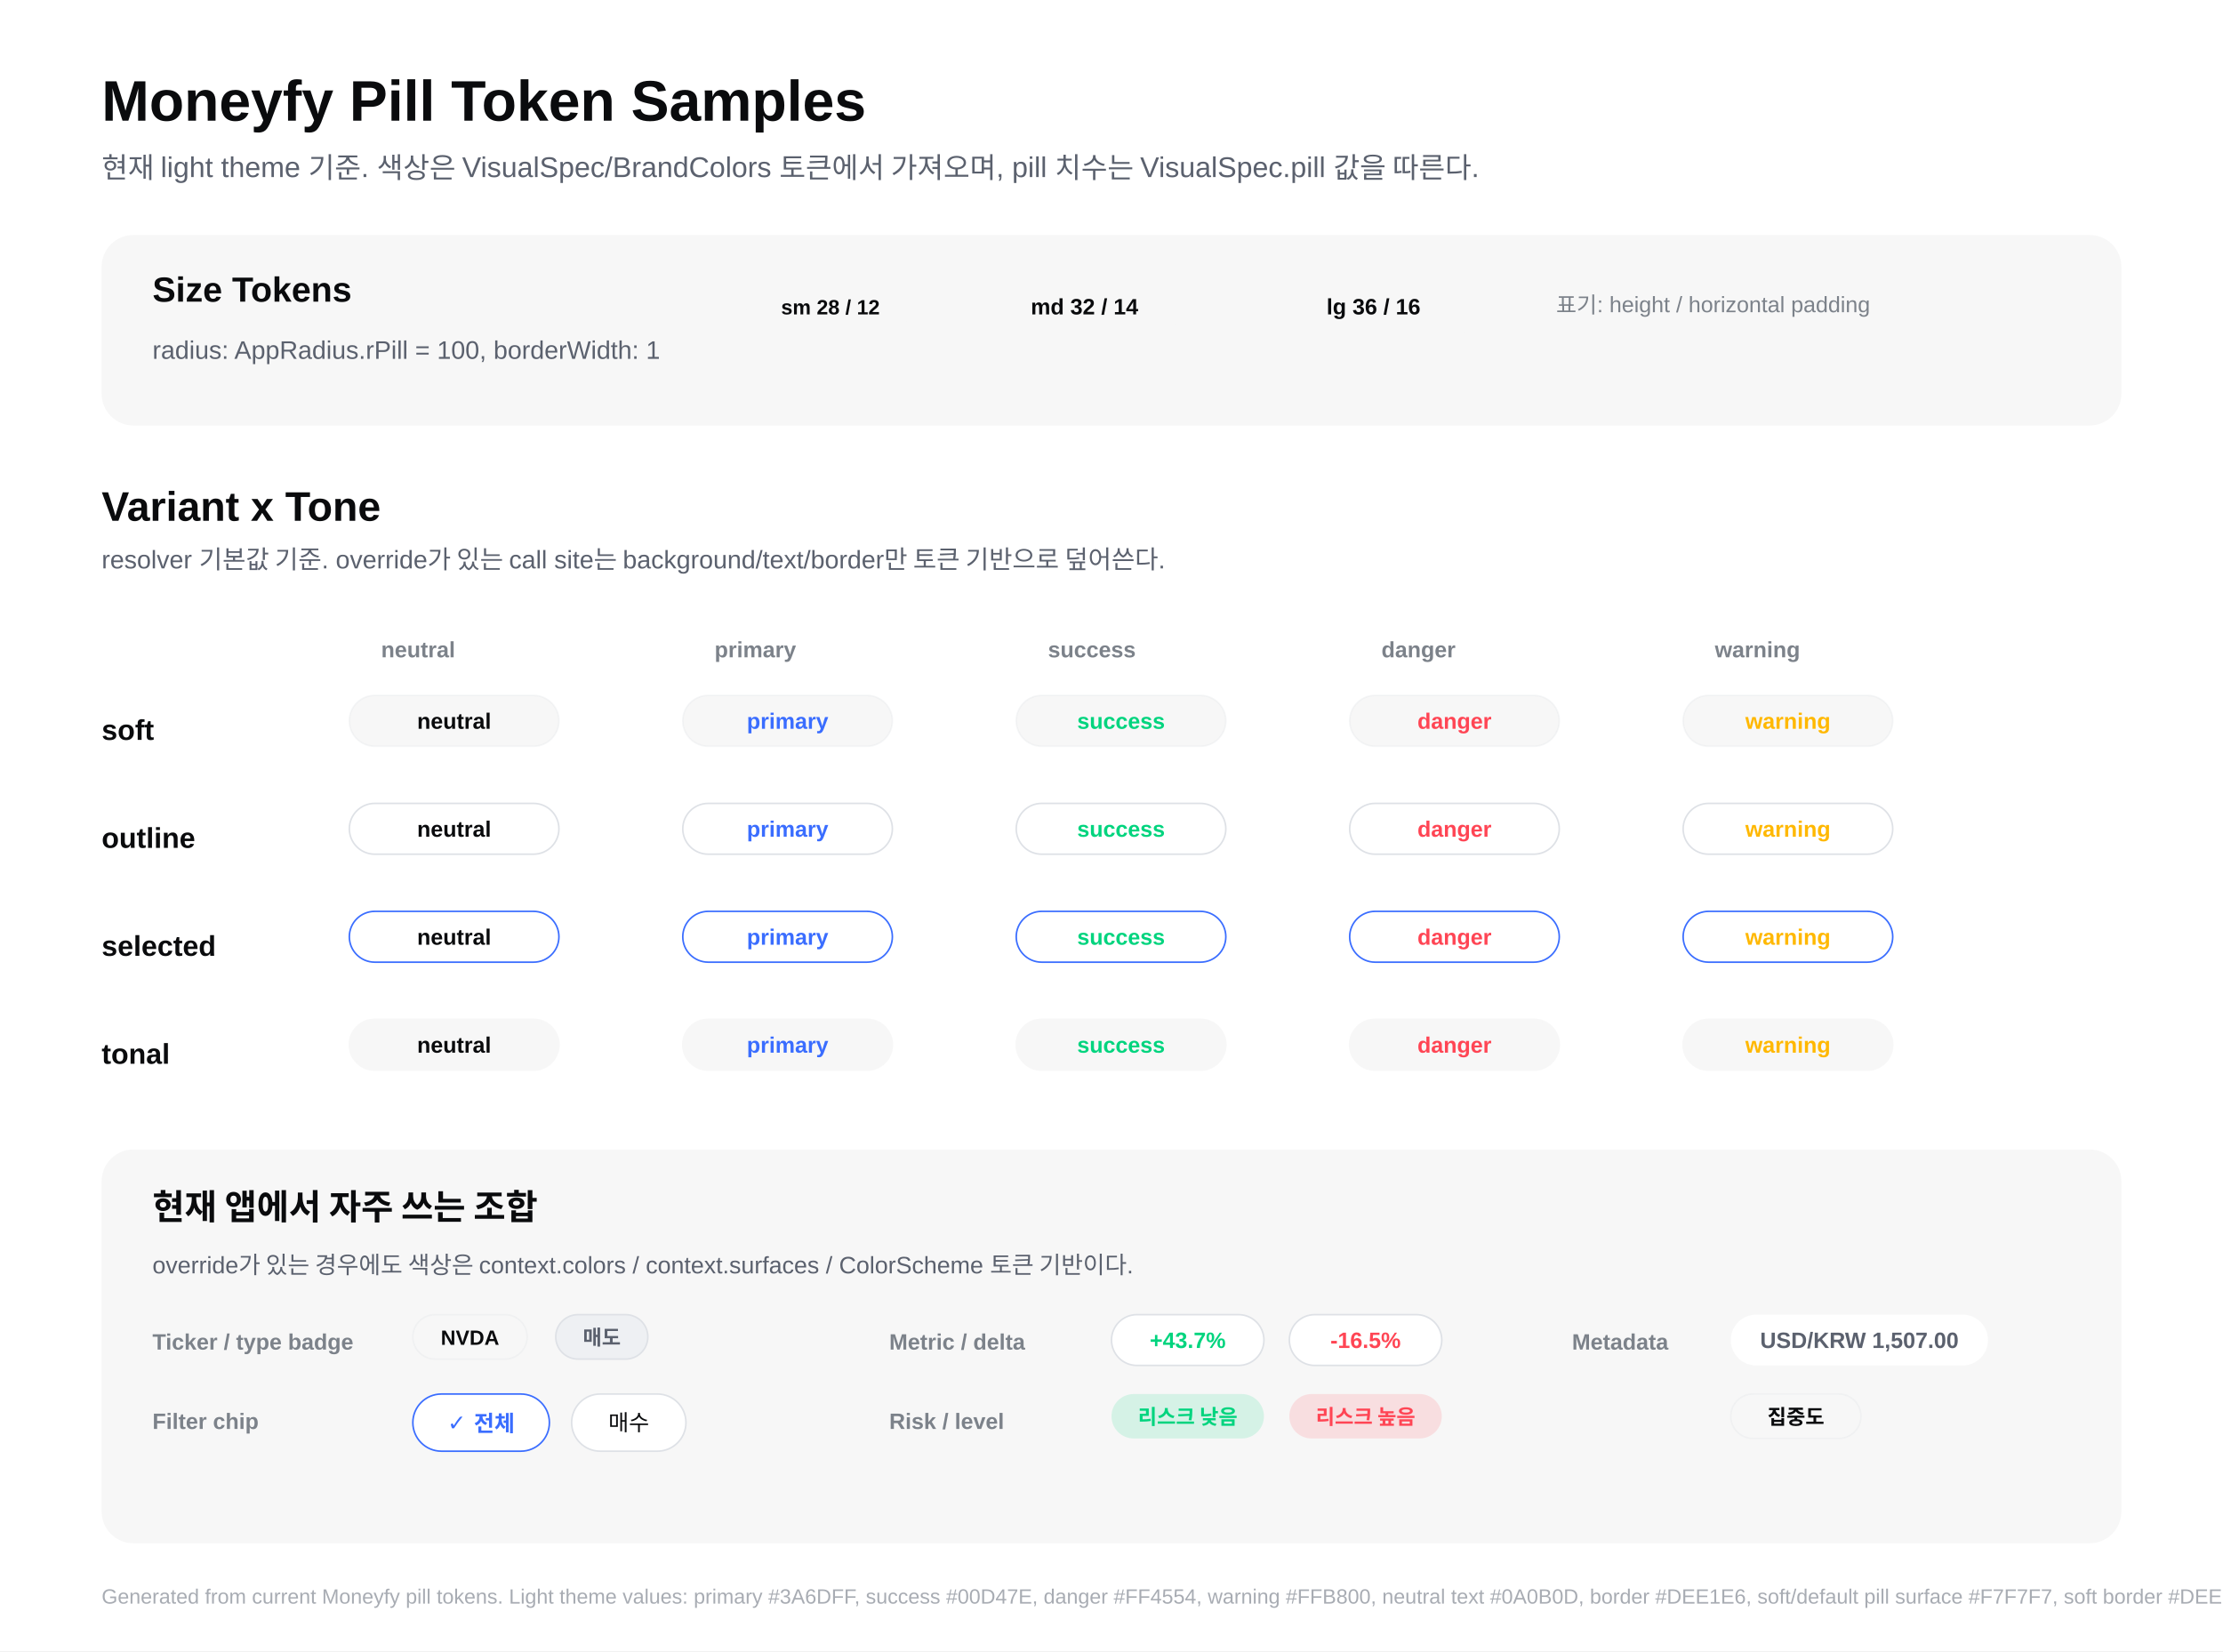
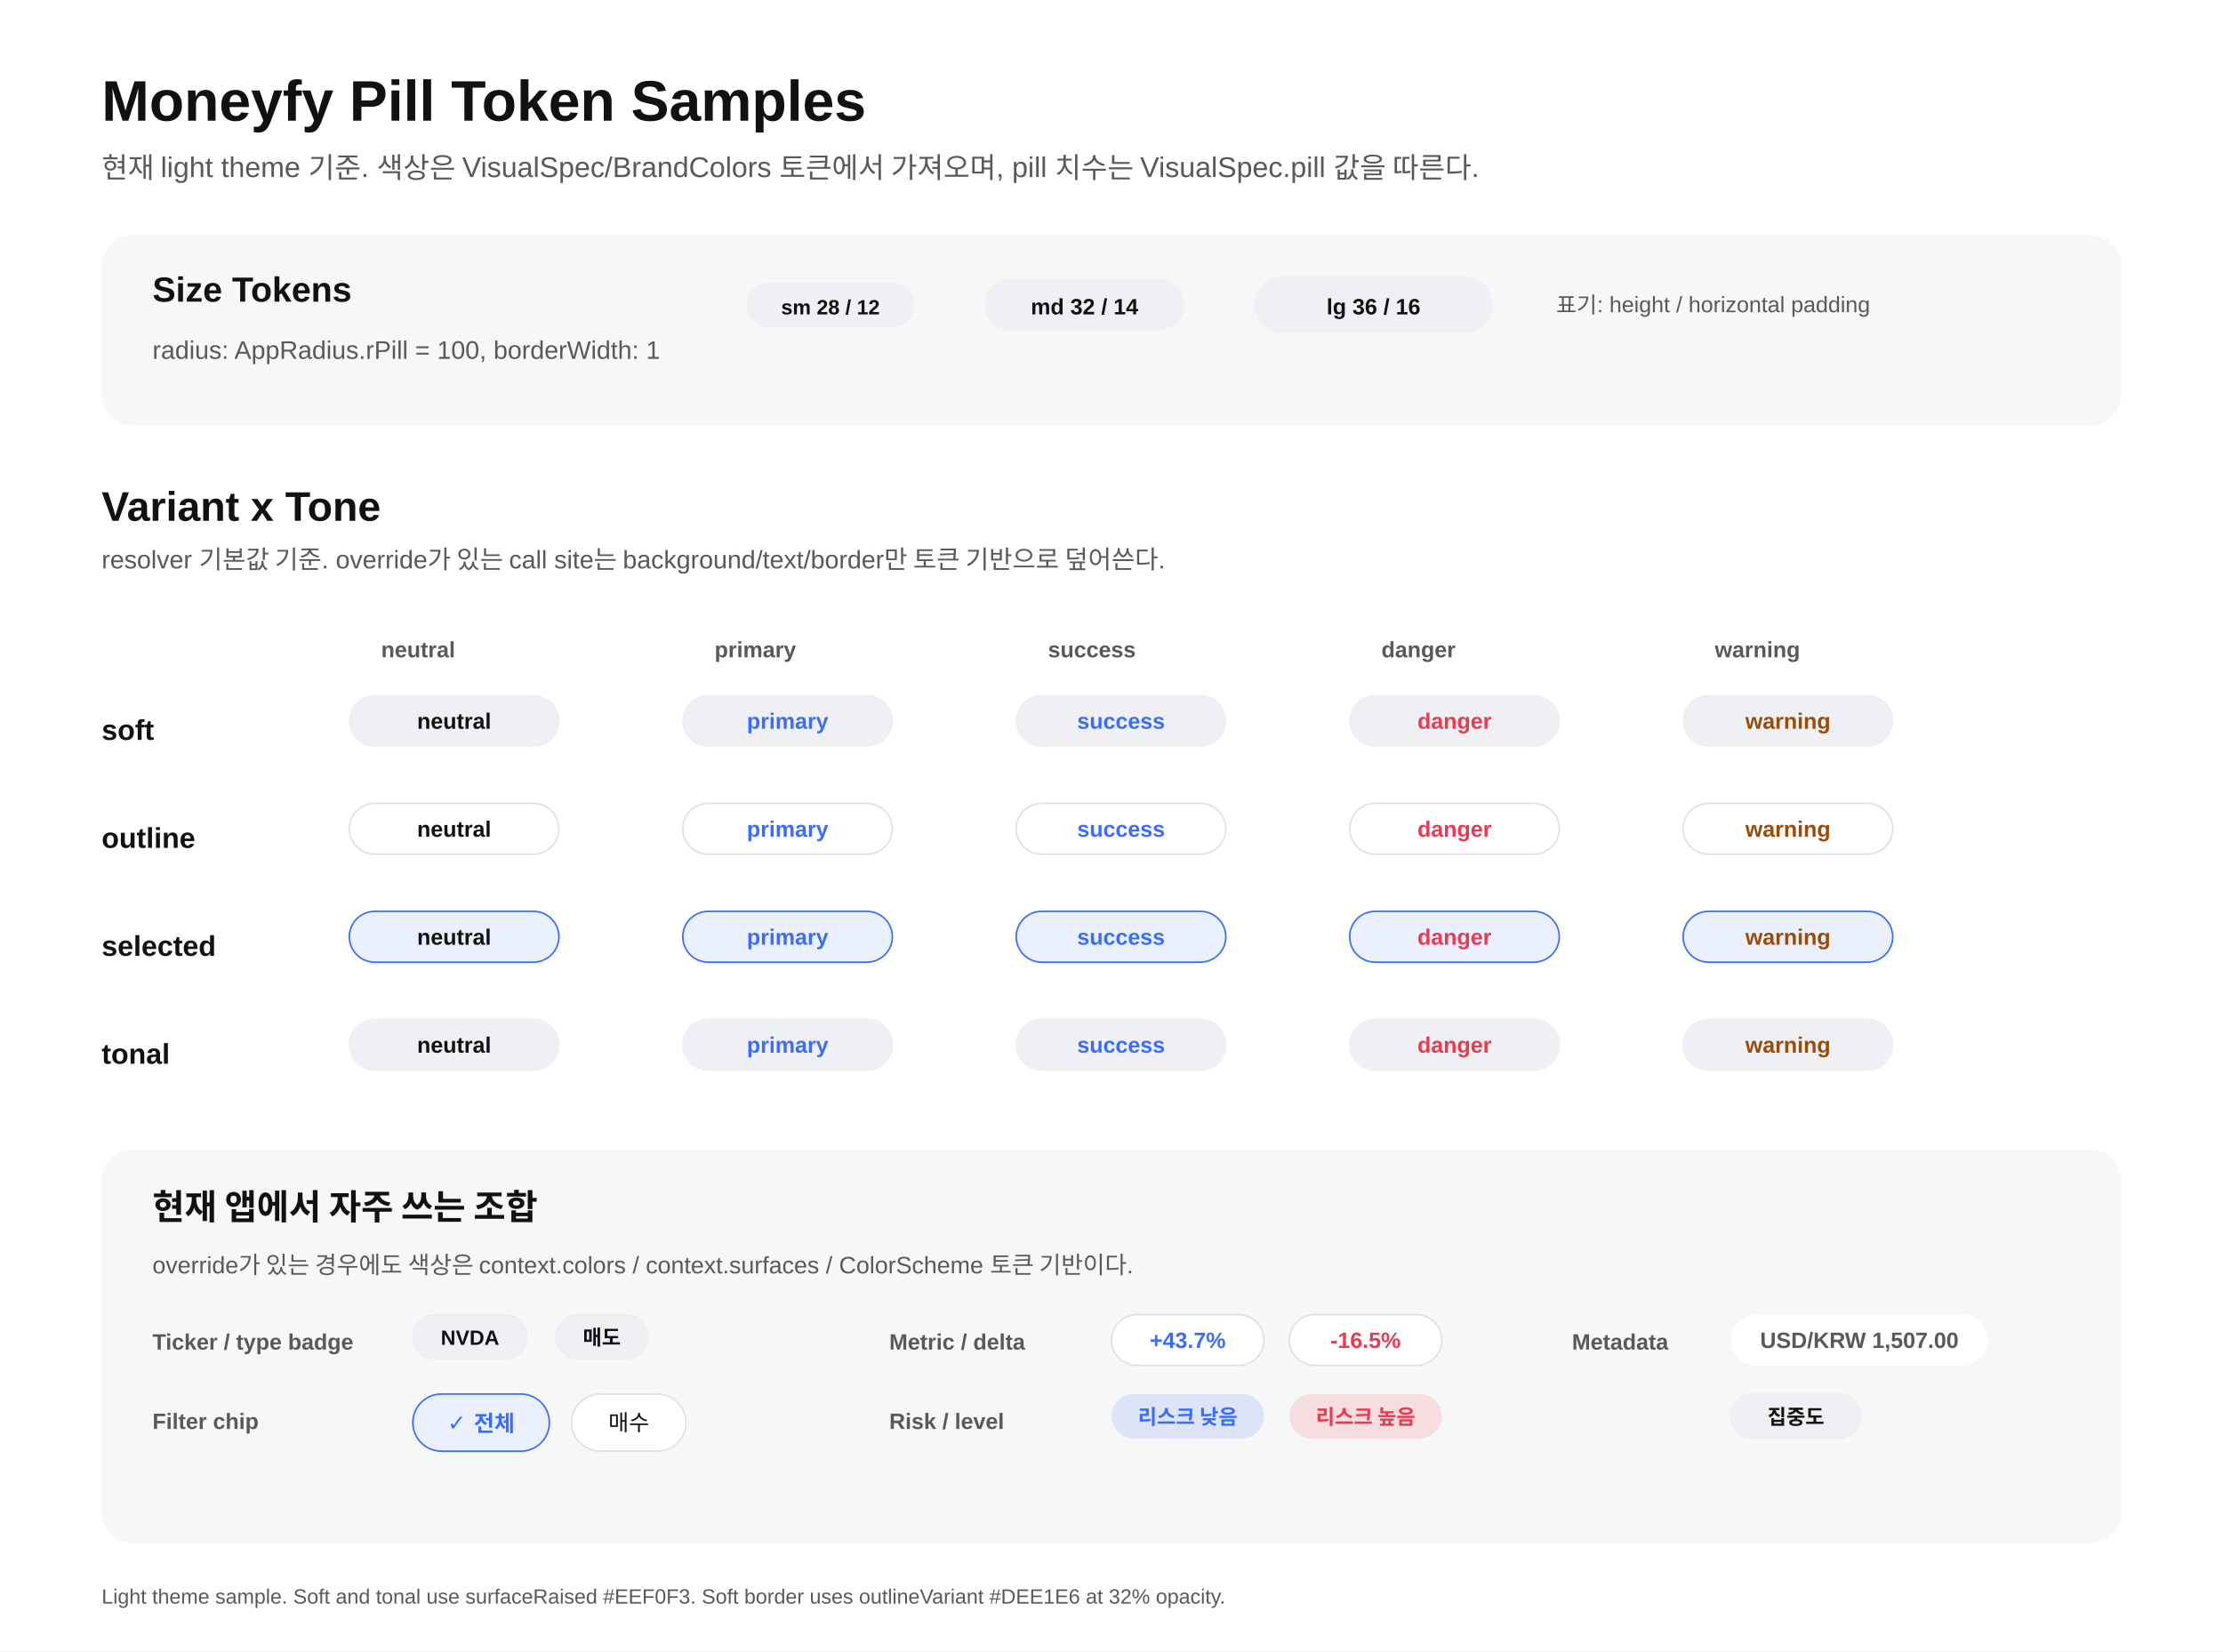
<svg xmlns="http://www.w3.org/2000/svg" width="1400" height="1040" viewBox="0 0 1400 1040" fill="none">
  <rect width="1400" height="1040" fill="#FFFFFF" />
-   <text x="64" y="76" fill="#0A0B0D" font-family="SUIT, Arial, sans-serif" font-size="36" font-weight="700">Moneyfy Pill Token Samples</text>
-   <text x="64" y="112" fill="#5B616E" font-family="SUIT, Arial, sans-serif" font-size="18">현재 light theme 기준. 색상은 VisualSpec/BrandColors 토큰에서 가져오며, pill 치수는 VisualSpec.pill 값을 따른다.</text>
+   <text x="64" y="76" fill="#111111" font-family="SUIT, Arial, sans-serif" font-size="36" font-weight="700">Moneyfy Pill Token Samples</text>
+   <text x="64" y="112" fill="#595959" font-family="SUIT, Arial, sans-serif" font-size="18">현재 light theme 기준. 색상은 VisualSpec/BrandColors 토큰에서 가져오며, pill 치수는 VisualSpec.pill 값을 따른다.</text>
  <rect x="64" y="148" width="1272" height="120" rx="20" fill="#F7F7F7" />
-   <text x="96" y="190" fill="#0A0B0D" font-family="SUIT, Arial, sans-serif" font-size="22" font-weight="700">Size Tokens</text>
-   <text x="96" y="226" fill="#5B616E" font-family="SUIT, Arial, sans-serif" font-size="16">radius: AppRadius.rPill = 100, borderWidth: 1</text>
-   <rect x="470" y="178" width="106" height="28" rx="14" fill="#F7F7F7" />
-   <text x="523" y="198" text-anchor="middle" fill="#0A0B0D" font-family="SUIT, Arial, sans-serif" font-size="13" font-weight="600">sm 28 / 12</text>
-   <rect x="620" y="176" width="126" height="32" rx="16" fill="#F7F7F7" />
-   <text x="683" y="198" text-anchor="middle" fill="#0A0B0D" font-family="SUIT, Arial, sans-serif" font-size="14" font-weight="600">md 32 / 14</text>
-   <rect x="790" y="174" width="150" height="36" rx="18" fill="#F7F7F7" />
-   <text x="865" y="198" text-anchor="middle" fill="#0A0B0D" font-family="SUIT, Arial, sans-serif" font-size="14" font-weight="600">lg 36 / 16</text>
-   <text x="980" y="197" fill="#7C828A" font-family="SUIT, Arial, sans-serif" font-size="14">표기: height / horizontal padding</text>
-   <text x="64" y="328" fill="#0A0B0D" font-family="SUIT, Arial, sans-serif" font-size="26" font-weight="700">Variant x Tone</text>
-   <text x="64" y="358" fill="#5B616E" font-family="SUIT, Arial, sans-serif" font-size="16">resolver 기본값 기준. override가 있는 call site는 background/text/border만 토큰 기반으로 덮어쓴다.</text>
-   <text x="240" y="414" fill="#7C828A" font-family="SUIT, Arial, sans-serif" font-size="14" font-weight="600">neutral</text>
-   <text x="450" y="414" fill="#7C828A" font-family="SUIT, Arial, sans-serif" font-size="14" font-weight="600">primary</text>
-   <text x="660" y="414" fill="#7C828A" font-family="SUIT, Arial, sans-serif" font-size="14" font-weight="600">success</text>
-   <text x="870" y="414" fill="#7C828A" font-family="SUIT, Arial, sans-serif" font-size="14" font-weight="600">danger</text>
-   <text x="1080" y="414" fill="#7C828A" font-family="SUIT, Arial, sans-serif" font-size="14" font-weight="600">warning</text>
-   <text x="64" y="466" fill="#0A0B0D" font-family="SUIT, Arial, sans-serif" font-size="18" font-weight="700">soft</text>
-   <rect x="220" y="438" width="132" height="32" rx="16" fill="#F7F7F7" stroke="#DEE1E6" stroke-opacity="0.32" />
-   <text x="286" y="459" text-anchor="middle" fill="#0A0B0D" font-family="SUIT, Arial, sans-serif" font-size="14" font-weight="600">neutral</text>
-   <rect x="430" y="438" width="132" height="32" rx="16" fill="#F7F7F7" stroke="#DEE1E6" stroke-opacity="0.32" />
+   <text x="96" y="190" fill="#111111" font-family="SUIT, Arial, sans-serif" font-size="22" font-weight="700">Size Tokens</text>
+   <text x="96" y="226" fill="#595959" font-family="SUIT, Arial, sans-serif" font-size="16">radius: AppRadius.rPill = 100, borderWidth: 1</text>
+   <rect x="470" y="178" width="106" height="28" rx="14" fill="#EEF0F3" />
+   <text x="523" y="198" text-anchor="middle" fill="#111111" font-family="SUIT, Arial, sans-serif" font-size="13" font-weight="600">sm 28 / 12</text>
+   <rect x="620" y="176" width="126" height="32" rx="16" fill="#EEF0F3" />
+   <text x="683" y="198" text-anchor="middle" fill="#111111" font-family="SUIT, Arial, sans-serif" font-size="14" font-weight="600">md 32 / 14</text>
+   <rect x="790" y="174" width="150" height="36" rx="18" fill="#EEF0F3" />
+   <text x="865" y="198" text-anchor="middle" fill="#111111" font-family="SUIT, Arial, sans-serif" font-size="14" font-weight="600">lg 36 / 16</text>
+   <text x="980" y="197" fill="#595959" font-family="SUIT, Arial, sans-serif" font-size="14">표기: height / horizontal padding</text>
+   <text x="64" y="328" fill="#111111" font-family="SUIT, Arial, sans-serif" font-size="26" font-weight="700">Variant x Tone</text>
+   <text x="64" y="358" fill="#595959" font-family="SUIT, Arial, sans-serif" font-size="16">resolver 기본값 기준. override가 있는 call site는 background/text/border만 토큰 기반으로 덮어쓴다.</text>
+   <text x="240" y="414" fill="#595959" font-family="SUIT, Arial, sans-serif" font-size="14" font-weight="600">neutral</text>
+   <text x="450" y="414" fill="#595959" font-family="SUIT, Arial, sans-serif" font-size="14" font-weight="600">primary</text>
+   <text x="660" y="414" fill="#595959" font-family="SUIT, Arial, sans-serif" font-size="14" font-weight="600">success</text>
+   <text x="870" y="414" fill="#595959" font-family="SUIT, Arial, sans-serif" font-size="14" font-weight="600">danger</text>
+   <text x="1080" y="414" fill="#595959" font-family="SUIT, Arial, sans-serif" font-size="14" font-weight="600">warning</text>
+   <text x="64" y="466" fill="#111111" font-family="SUIT, Arial, sans-serif" font-size="18" font-weight="700">soft</text>
+   <rect x="220" y="438" width="132" height="32" rx="16" fill="#EEF0F3" stroke="#DEE1E6" stroke-opacity="0.32" />
+   <text x="286" y="459" text-anchor="middle" fill="#111111" font-family="SUIT, Arial, sans-serif" font-size="14" font-weight="600">neutral</text>
+   <rect x="430" y="438" width="132" height="32" rx="16" fill="#EEF0F3" stroke="#DEE1E6" stroke-opacity="0.32" />
  <text x="496" y="459" text-anchor="middle" fill="#3A6DFF" font-family="SUIT, Arial, sans-serif" font-size="14" font-weight="600">primary</text>
-   <rect x="640" y="438" width="132" height="32" rx="16" fill="#F7F7F7" stroke="#DEE1E6" stroke-opacity="0.32" />
-   <text x="706" y="459" text-anchor="middle" fill="#00D47E" font-family="SUIT, Arial, sans-serif" font-size="14" font-weight="600">success</text>
-   <rect x="850" y="438" width="132" height="32" rx="16" fill="#F7F7F7" stroke="#DEE1E6" stroke-opacity="0.32" />
-   <text x="916" y="459" text-anchor="middle" fill="#FF4554" font-family="SUIT, Arial, sans-serif" font-size="14" font-weight="600">danger</text>
-   <rect x="1060" y="438" width="132" height="32" rx="16" fill="#F7F7F7" stroke="#DEE1E6" stroke-opacity="0.32" />
-   <text x="1126" y="459" text-anchor="middle" fill="#FFB800" font-family="SUIT, Arial, sans-serif" font-size="14" font-weight="600">warning</text>
-   <text x="64" y="534" fill="#0A0B0D" font-family="SUIT, Arial, sans-serif" font-size="18" font-weight="700">outline</text>
+   <rect x="640" y="438" width="132" height="32" rx="16" fill="#EEF0F3" stroke="#DEE1E6" stroke-opacity="0.32" />
+   <text x="706" y="459" text-anchor="middle" fill="#3A6DFF" font-family="SUIT, Arial, sans-serif" font-size="14" font-weight="600">success</text>
+   <rect x="850" y="438" width="132" height="32" rx="16" fill="#EEF0F3" stroke="#DEE1E6" stroke-opacity="0.32" />
+   <text x="916" y="459" text-anchor="middle" fill="#E93A51" font-family="SUIT, Arial, sans-serif" font-size="14" font-weight="600">danger</text>
+   <rect x="1060" y="438" width="132" height="32" rx="16" fill="#EEF0F3" stroke="#DEE1E6" stroke-opacity="0.32" />
+   <text x="1126" y="459" text-anchor="middle" fill="#9A4C06" font-family="SUIT, Arial, sans-serif" font-size="14" font-weight="600">warning</text>
+   <text x="64" y="534" fill="#111111" font-family="SUIT, Arial, sans-serif" font-size="18" font-weight="700">outline</text>
  <rect x="220" y="506" width="132" height="32" rx="16" fill="#FFFFFF" stroke="#DEE1E6" />
-   <text x="286" y="527" text-anchor="middle" fill="#0A0B0D" font-family="SUIT, Arial, sans-serif" font-size="14" font-weight="600">neutral</text>
+   <text x="286" y="527" text-anchor="middle" fill="#111111" font-family="SUIT, Arial, sans-serif" font-size="14" font-weight="600">neutral</text>
  <rect x="430" y="506" width="132" height="32" rx="16" fill="#FFFFFF" stroke="#DEE1E6" />
  <text x="496" y="527" text-anchor="middle" fill="#3A6DFF" font-family="SUIT, Arial, sans-serif" font-size="14" font-weight="600">primary</text>
  <rect x="640" y="506" width="132" height="32" rx="16" fill="#FFFFFF" stroke="#DEE1E6" />
-   <text x="706" y="527" text-anchor="middle" fill="#00D47E" font-family="SUIT, Arial, sans-serif" font-size="14" font-weight="600">success</text>
+   <text x="706" y="527" text-anchor="middle" fill="#3A6DFF" font-family="SUIT, Arial, sans-serif" font-size="14" font-weight="600">success</text>
  <rect x="850" y="506" width="132" height="32" rx="16" fill="#FFFFFF" stroke="#DEE1E6" />
-   <text x="916" y="527" text-anchor="middle" fill="#FF4554" font-family="SUIT, Arial, sans-serif" font-size="14" font-weight="600">danger</text>
+   <text x="916" y="527" text-anchor="middle" fill="#E93A51" font-family="SUIT, Arial, sans-serif" font-size="14" font-weight="600">danger</text>
  <rect x="1060" y="506" width="132" height="32" rx="16" fill="#FFFFFF" stroke="#DEE1E6" />
-   <text x="1126" y="527" text-anchor="middle" fill="#FFB800" font-family="SUIT, Arial, sans-serif" font-size="14" font-weight="600">warning</text>
-   <text x="64" y="602" fill="#0A0B0D" font-family="SUIT, Arial, sans-serif" font-size="18" font-weight="700">selected</text>
-   <rect x="220" y="574" width="132" height="32" rx="16" fill="#FFFFFF" stroke="#3A6DFF" />
-   <text x="286" y="595" text-anchor="middle" fill="#0A0B0D" font-family="SUIT, Arial, sans-serif" font-size="14" font-weight="600">neutral</text>
-   <rect x="430" y="574" width="132" height="32" rx="16" fill="#FFFFFF" stroke="#3A6DFF" />
+   <text x="1126" y="527" text-anchor="middle" fill="#9A4C06" font-family="SUIT, Arial, sans-serif" font-size="14" font-weight="600">warning</text>
+   <text x="64" y="602" fill="#111111" font-family="SUIT, Arial, sans-serif" font-size="18" font-weight="700">selected</text>
+   <rect x="220" y="574" width="132" height="32" rx="16" fill="#EBF0FF" stroke="#3A6DFF" />
+   <text x="286" y="595" text-anchor="middle" fill="#111111" font-family="SUIT, Arial, sans-serif" font-size="14" font-weight="600">neutral</text>
+   <rect x="430" y="574" width="132" height="32" rx="16" fill="#EBF0FF" stroke="#3A6DFF" />
  <text x="496" y="595" text-anchor="middle" fill="#3A6DFF" font-family="SUIT, Arial, sans-serif" font-size="14" font-weight="600">primary</text>
-   <rect x="640" y="574" width="132" height="32" rx="16" fill="#FFFFFF" stroke="#3A6DFF" />
-   <text x="706" y="595" text-anchor="middle" fill="#00D47E" font-family="SUIT, Arial, sans-serif" font-size="14" font-weight="600">success</text>
-   <rect x="850" y="574" width="132" height="32" rx="16" fill="#FFFFFF" stroke="#3A6DFF" />
-   <text x="916" y="595" text-anchor="middle" fill="#FF4554" font-family="SUIT, Arial, sans-serif" font-size="14" font-weight="600">danger</text>
-   <rect x="1060" y="574" width="132" height="32" rx="16" fill="#FFFFFF" stroke="#3A6DFF" />
-   <text x="1126" y="595" text-anchor="middle" fill="#FFB800" font-family="SUIT, Arial, sans-serif" font-size="14" font-weight="600">warning</text>
-   <text x="64" y="670" fill="#0A0B0D" font-family="SUIT, Arial, sans-serif" font-size="18" font-weight="700">tonal</text>
-   <rect x="220" y="642" width="132" height="32" rx="16" fill="#F7F7F7" stroke="#F7F7F7" />
-   <text x="286" y="663" text-anchor="middle" fill="#0A0B0D" font-family="SUIT, Arial, sans-serif" font-size="14" font-weight="600">neutral</text>
-   <rect x="430" y="642" width="132" height="32" rx="16" fill="#F7F7F7" stroke="#F7F7F7" />
+   <rect x="640" y="574" width="132" height="32" rx="16" fill="#EBF0FF" stroke="#3A6DFF" />
+   <text x="706" y="595" text-anchor="middle" fill="#3A6DFF" font-family="SUIT, Arial, sans-serif" font-size="14" font-weight="600">success</text>
+   <rect x="850" y="574" width="132" height="32" rx="16" fill="#EBF0FF" stroke="#3A6DFF" />
+   <text x="916" y="595" text-anchor="middle" fill="#E93A51" font-family="SUIT, Arial, sans-serif" font-size="14" font-weight="600">danger</text>
+   <rect x="1060" y="574" width="132" height="32" rx="16" fill="#EBF0FF" stroke="#3A6DFF" />
+   <text x="1126" y="595" text-anchor="middle" fill="#9A4C06" font-family="SUIT, Arial, sans-serif" font-size="14" font-weight="600">warning</text>
+   <text x="64" y="670" fill="#111111" font-family="SUIT, Arial, sans-serif" font-size="18" font-weight="700">tonal</text>
+   <rect x="220" y="642" width="132" height="32" rx="16" fill="#EEF0F3" stroke="#EEF0F3" />
+   <text x="286" y="663" text-anchor="middle" fill="#111111" font-family="SUIT, Arial, sans-serif" font-size="14" font-weight="600">neutral</text>
+   <rect x="430" y="642" width="132" height="32" rx="16" fill="#EEF0F3" stroke="#EEF0F3" />
  <text x="496" y="663" text-anchor="middle" fill="#3A6DFF" font-family="SUIT, Arial, sans-serif" font-size="14" font-weight="600">primary</text>
-   <rect x="640" y="642" width="132" height="32" rx="16" fill="#F7F7F7" stroke="#F7F7F7" />
-   <text x="706" y="663" text-anchor="middle" fill="#00D47E" font-family="SUIT, Arial, sans-serif" font-size="14" font-weight="600">success</text>
-   <rect x="850" y="642" width="132" height="32" rx="16" fill="#F7F7F7" stroke="#F7F7F7" />
-   <text x="916" y="663" text-anchor="middle" fill="#FF4554" font-family="SUIT, Arial, sans-serif" font-size="14" font-weight="600">danger</text>
-   <rect x="1060" y="642" width="132" height="32" rx="16" fill="#F7F7F7" stroke="#F7F7F7" />
-   <text x="1126" y="663" text-anchor="middle" fill="#FFB800" font-family="SUIT, Arial, sans-serif" font-size="14" font-weight="600">warning</text>
+   <rect x="640" y="642" width="132" height="32" rx="16" fill="#EEF0F3" stroke="#EEF0F3" />
+   <text x="706" y="663" text-anchor="middle" fill="#3A6DFF" font-family="SUIT, Arial, sans-serif" font-size="14" font-weight="600">success</text>
+   <rect x="850" y="642" width="132" height="32" rx="16" fill="#EEF0F3" stroke="#EEF0F3" />
+   <text x="916" y="663" text-anchor="middle" fill="#E93A51" font-family="SUIT, Arial, sans-serif" font-size="14" font-weight="600">danger</text>
+   <rect x="1060" y="642" width="132" height="32" rx="16" fill="#EEF0F3" stroke="#EEF0F3" />
+   <text x="1126" y="663" text-anchor="middle" fill="#9A4C06" font-family="SUIT, Arial, sans-serif" font-size="14" font-weight="600">warning</text>
  <rect x="64" y="724" width="1272" height="248" rx="20" fill="#F7F7F7" />
-   <text x="96" y="768" fill="#0A0B0D" font-family="SUIT, Arial, sans-serif" font-size="22" font-weight="700">현재 앱에서 자주 쓰는 조합</text>
-   <text x="96" y="802" fill="#5B616E" font-family="SUIT, Arial, sans-serif" font-size="15">override가 있는 경우에도 색상은 context.colors / context.surfaces / ColorScheme 토큰 기반이다.</text>
-   <text x="96" y="850" fill="#7C828A" font-family="SUIT, Arial, sans-serif" font-size="14" font-weight="600">Ticker / type badge</text>
-   <rect x="260" y="828" width="72" height="28" rx="14" fill="#F7F7F7" stroke="#DEE1E6" stroke-opacity="0.32" />
-   <text x="296" y="847" text-anchor="middle" fill="#0A0B0D" font-family="SUIT, Arial, sans-serif" font-size="13" font-weight="600">NVDA</text>
-   <rect x="350" y="828" width="58" height="28" rx="14" fill="#EEF0F3" stroke="#DEE1E6" />
-   <text x="379" y="847" text-anchor="middle" fill="#5B616E" font-family="SUIT, Arial, sans-serif" font-size="13" font-weight="600">매도</text>
-   <text x="96" y="900" fill="#7C828A" font-family="SUIT, Arial, sans-serif" font-size="14" font-weight="600">Filter chip</text>
-   <rect x="260" y="878" width="86" height="36" rx="18" fill="#FFFFFF" stroke="#3A6DFF" />
+   <text x="96" y="768" fill="#111111" font-family="SUIT, Arial, sans-serif" font-size="22" font-weight="700">현재 앱에서 자주 쓰는 조합</text>
+   <text x="96" y="802" fill="#595959" font-family="SUIT, Arial, sans-serif" font-size="15">override가 있는 경우에도 색상은 context.colors / context.surfaces / ColorScheme 토큰 기반이다.</text>
+   <text x="96" y="850" fill="#595959" font-family="SUIT, Arial, sans-serif" font-size="14" font-weight="600">Ticker / type badge</text>
+   <rect x="260" y="828" width="72" height="28" rx="14" fill="#EEF0F3" stroke="#DEE1E6" stroke-opacity="0.32" />
+   <text x="296" y="847" text-anchor="middle" fill="#111111" font-family="SUIT, Arial, sans-serif" font-size="13" font-weight="600">NVDA</text>
+   <rect x="350" y="828" width="58" height="28" rx="14" fill="#EEF0F3" stroke="#DEE1E6" stroke-opacity="0.32" />
+   <text x="379" y="847" text-anchor="middle" fill="#111111" font-family="SUIT, Arial, sans-serif" font-size="13" font-weight="600">매도</text>
+   <text x="96" y="900" fill="#595959" font-family="SUIT, Arial, sans-serif" font-size="14" font-weight="600">Filter chip</text>
+   <rect x="260" y="878" width="86" height="36" rx="18" fill="#EBF0FF" stroke="#3A6DFF" />
  <text x="303" y="901" text-anchor="middle" fill="#3A6DFF" font-family="SUIT, Arial, sans-serif" font-size="14" font-weight="600">✓ 전체</text>
  <rect x="360" y="878" width="72" height="36" rx="18" fill="#FFFFFF" stroke="#DEE1E6" />
-   <text x="396" y="901" text-anchor="middle" fill="#0A0B0D" font-family="SUIT, Arial, sans-serif" font-size="14" font-weight="400">매수</text>
-   <text x="560" y="850" fill="#7C828A" font-family="SUIT, Arial, sans-serif" font-size="14" font-weight="600">Metric / delta</text>
+   <text x="396" y="901" text-anchor="middle" fill="#111111" font-family="SUIT, Arial, sans-serif" font-size="14" font-weight="400">매수</text>
+   <text x="560" y="850" fill="#595959" font-family="SUIT, Arial, sans-serif" font-size="14" font-weight="600">Metric / delta</text>
  <rect x="700" y="828" width="96" height="32" rx="16" fill="#FFFFFF" stroke="#DEE1E6" />
-   <text x="748" y="849" text-anchor="middle" fill="#00D47E" font-family="SUIT, Arial, sans-serif" font-size="14" font-weight="600">+43.7%</text>
+   <text x="748" y="849" text-anchor="middle" fill="#3A6DFF" font-family="SUIT, Arial, sans-serif" font-size="14" font-weight="600">+43.7%</text>
  <rect x="812" y="828" width="96" height="32" rx="16" fill="#FFFFFF" stroke="#DEE1E6" />
-   <text x="860" y="849" text-anchor="middle" fill="#FF4554" font-family="SUIT, Arial, sans-serif" font-size="14" font-weight="600">-16.5%</text>
-   <text x="560" y="900" fill="#7C828A" font-family="SUIT, Arial, sans-serif" font-size="14" font-weight="600">Risk / level</text>
-   <rect x="700" y="878" width="96" height="28" rx="14" fill="#00D47E" fill-opacity="0.14" />
-   <text x="748" y="897" text-anchor="middle" fill="#00D47E" font-family="SUIT, Arial, sans-serif" font-size="13" font-weight="600">리스크 낮음</text>
-   <rect x="812" y="878" width="96" height="28" rx="14" fill="#FF4554" fill-opacity="0.14" />
-   <text x="860" y="897" text-anchor="middle" fill="#FF4554" font-family="SUIT, Arial, sans-serif" font-size="13" font-weight="600">리스크 높음</text>
-   <text x="990" y="850" fill="#7C828A" font-family="SUIT, Arial, sans-serif" font-size="14" font-weight="600">Metadata</text>
+   <text x="860" y="849" text-anchor="middle" fill="#E93A51" font-family="SUIT, Arial, sans-serif" font-size="14" font-weight="600">-16.5%</text>
+   <text x="560" y="900" fill="#595959" font-family="SUIT, Arial, sans-serif" font-size="14" font-weight="600">Risk / level</text>
+   <rect x="700" y="878" width="96" height="28" rx="14" fill="#3A6DFF" fill-opacity="0.14" />
+   <text x="748" y="897" text-anchor="middle" fill="#3A6DFF" font-family="SUIT, Arial, sans-serif" font-size="13" font-weight="600">리스크 낮음</text>
+   <rect x="812" y="878" width="96" height="28" rx="14" fill="#E93A51" fill-opacity="0.14" />
+   <text x="860" y="897" text-anchor="middle" fill="#E93A51" font-family="SUIT, Arial, sans-serif" font-size="13" font-weight="600">리스크 높음</text>
+   <text x="990" y="850" fill="#595959" font-family="SUIT, Arial, sans-serif" font-size="14" font-weight="600">Metadata</text>
  <rect x="1090" y="828" width="162" height="32" rx="16" fill="#FFFFFF" />
-   <text x="1171" y="849" text-anchor="middle" fill="#5B616E" font-family="SUIT, Arial, sans-serif" font-size="14" font-weight="600">USD/KRW 1,507.00</text>
-   <rect x="1090" y="878" width="82" height="28" rx="14" fill="#F7F7F7" stroke="#DEE1E6" stroke-opacity="0.32" />
-   <text x="1131" y="897" text-anchor="middle" fill="#0A0B0D" font-family="SUIT, Arial, sans-serif" font-size="13" font-weight="600">집중도</text>
-   <text x="64" y="1010" fill="#A8ACB3" font-family="SUIT, Arial, sans-serif" font-size="13">Generated from current Moneyfy pill tokens. Light theme values: primary #3A6DFF, success #00D47E, danger #FF4554, warning #FFB800, neutral text #0A0B0D, border #DEE1E6, soft/default pill surface #F7F7F7, soft border #DEE1E6 @ 32%.</text>
+   <text x="1171" y="849" text-anchor="middle" fill="#595959" font-family="SUIT, Arial, sans-serif" font-size="14" font-weight="600">USD/KRW 1,507.00</text>
+   <rect x="1090" y="878" width="82" height="28" rx="14" fill="#EEF0F3" stroke="#DEE1E6" stroke-opacity="0.32" />
+   <text x="1131" y="897" text-anchor="middle" fill="#111111" font-family="SUIT, Arial, sans-serif" font-size="13" font-weight="600">집중도</text>
+   <text x="64" y="1010" fill="#595959" font-family="SUIT, Arial, sans-serif" font-size="13">Light theme sample. Soft and tonal use surfaceRaised #EEF0F3. Soft border uses outlineVariant #DEE1E6 at 32% opacity.</text>
</svg>
